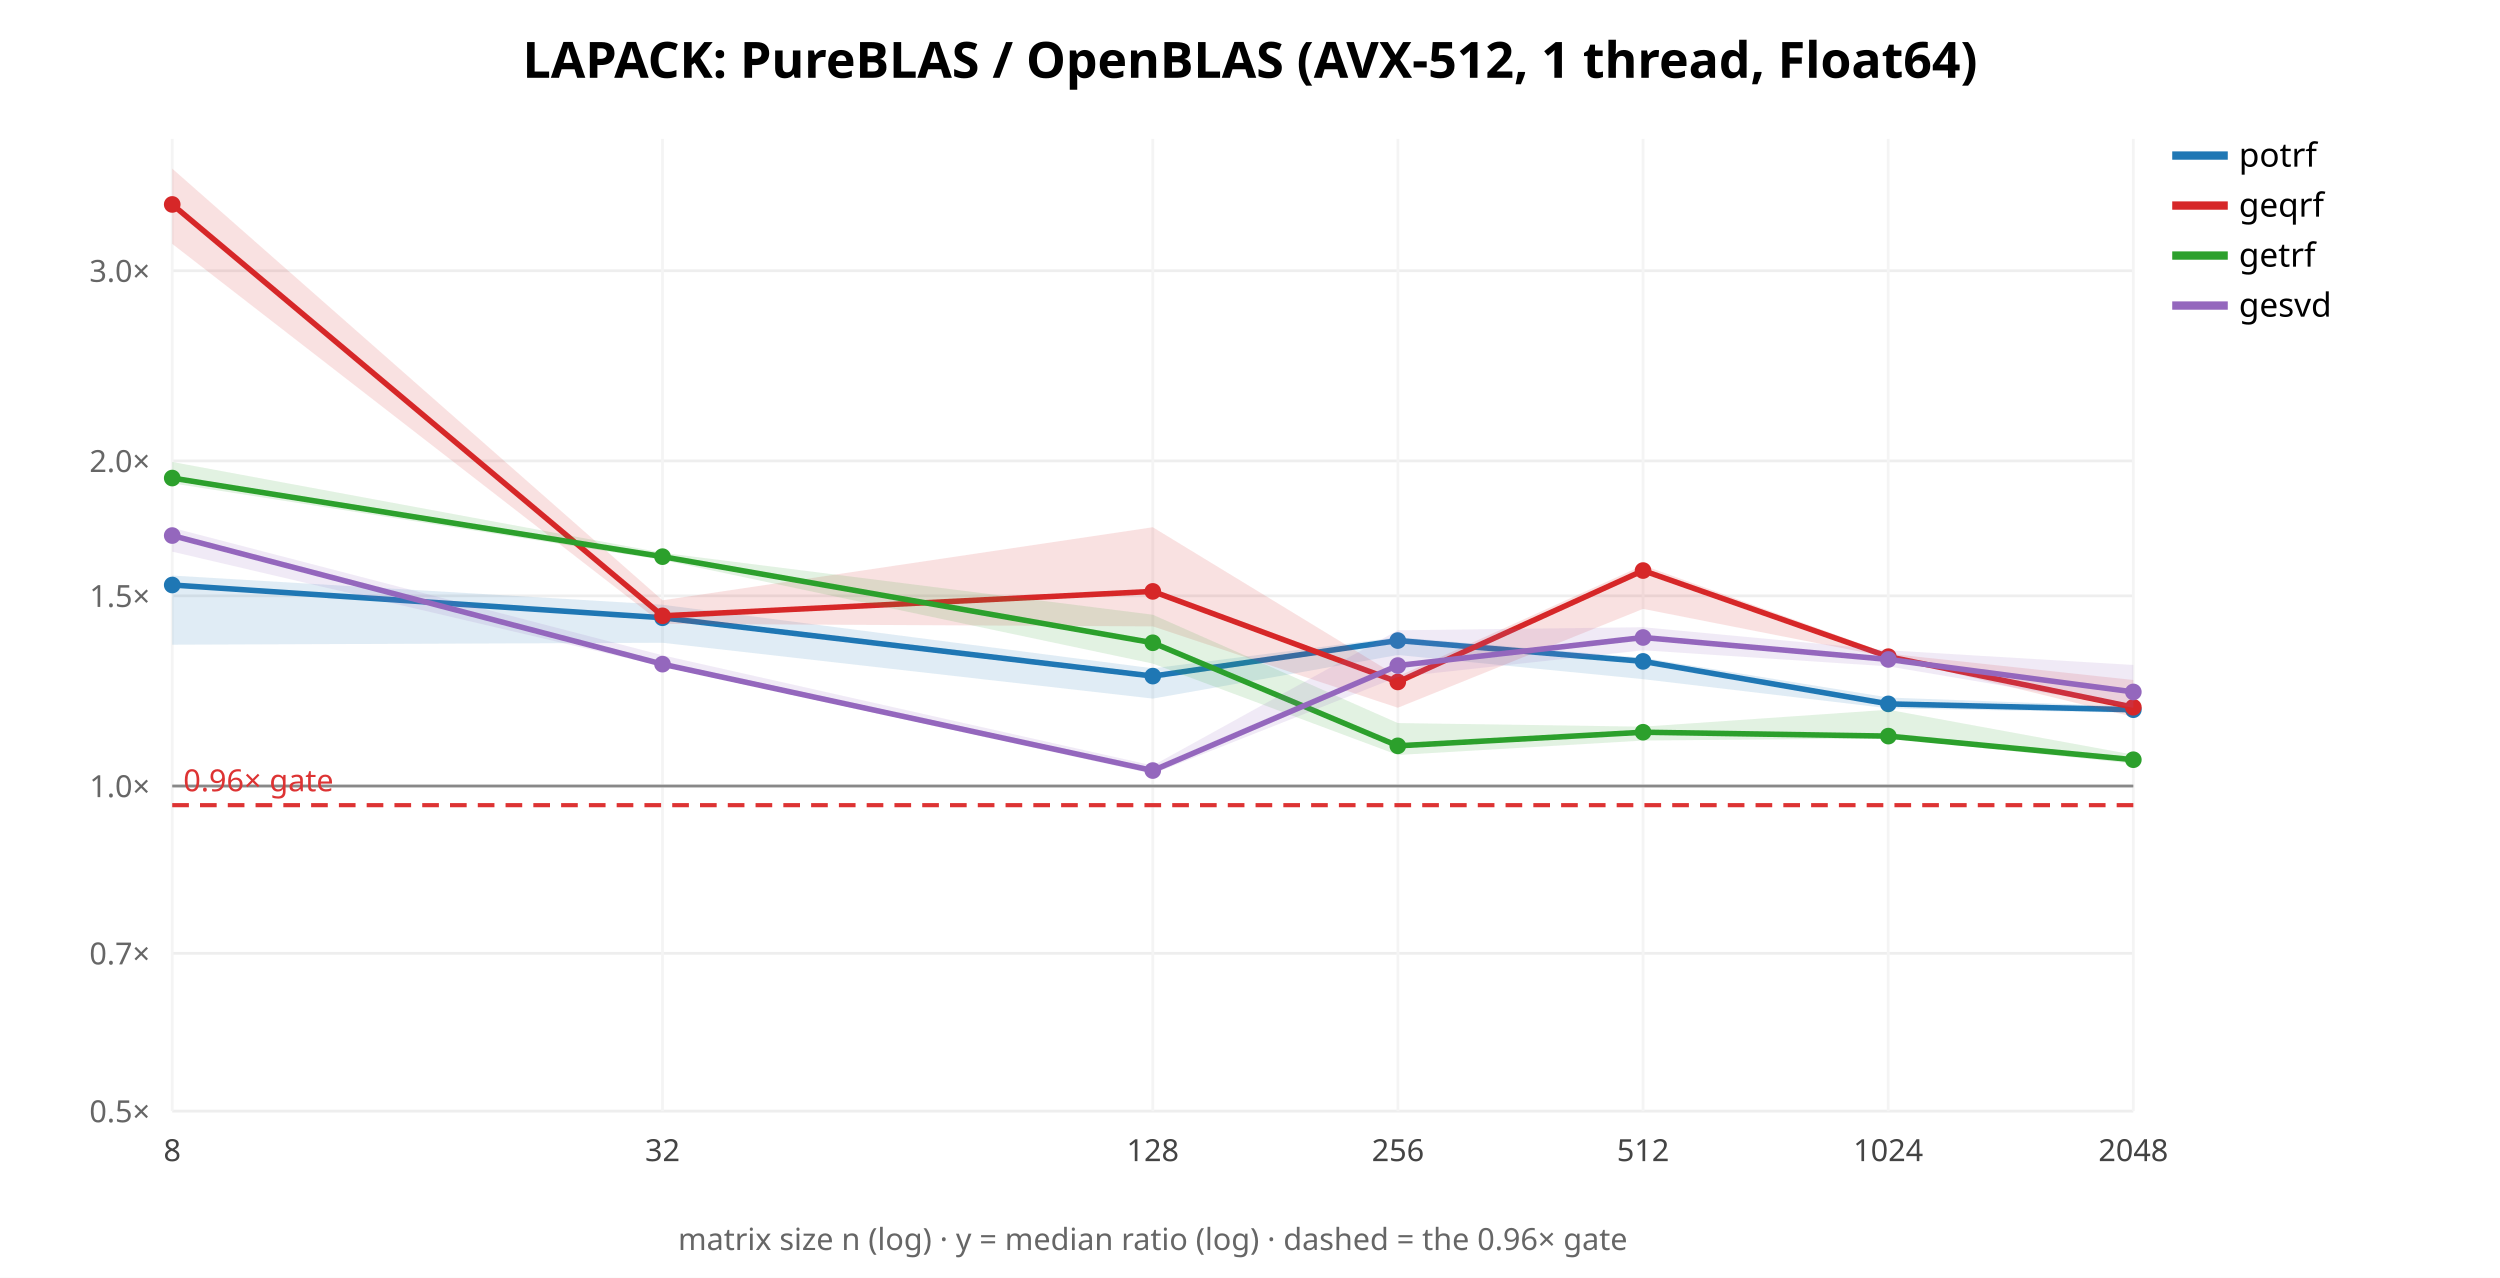
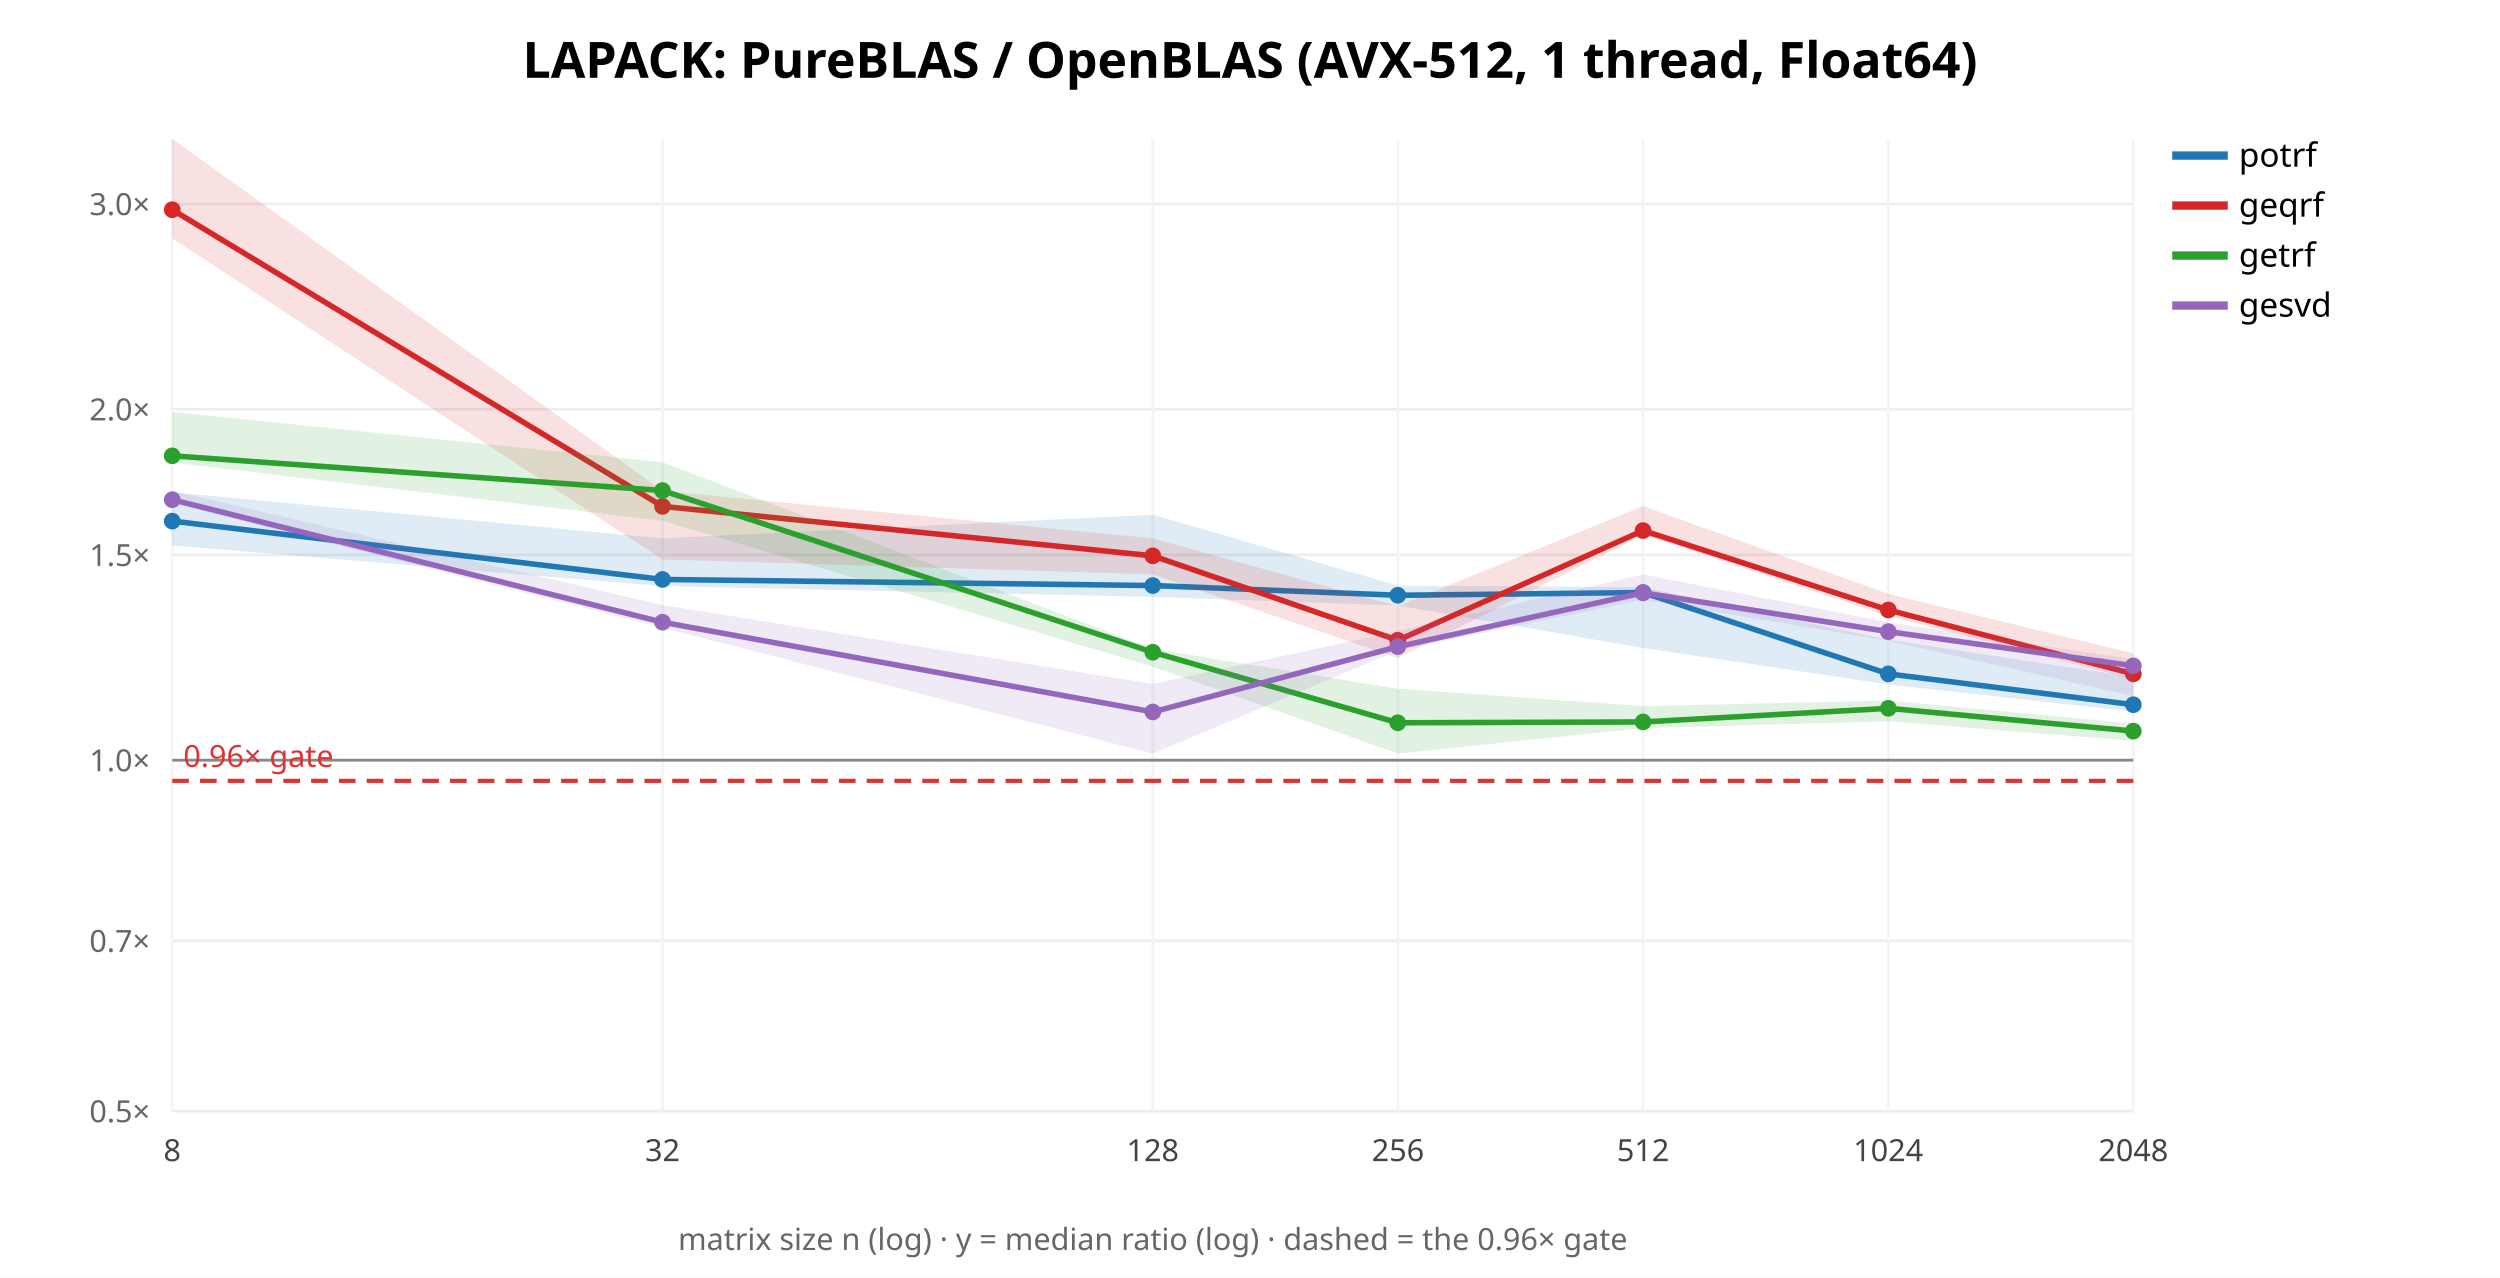
<svg xmlns="http://www.w3.org/2000/svg" width="900" height="460" font-family="sans-serif">
  <rect width="900" height="460" fill="white" />
  <text x="450.0" y="28" text-anchor="middle" font-size="18" font-weight="bold">LAPACK: PureBLAS / OpenBLAS (AVX-512, 1 thread, Float64)</text>
  <line x1="62" y1="400.0" x2="768" y2="400.0" stroke="#eee" />
  <text x="54" y="404.0" text-anchor="end" font-size="11" fill="#666">0.5×</text>
-   <line x1="62" y1="343.189" x2="768" y2="343.189" stroke="#eee" />
-   <text x="54" y="347.189" text-anchor="end" font-size="11" fill="#666">0.7×</text>
-   <line x1="62" y1="282.966" x2="768" y2="282.966" stroke="#eee" />
-   <text x="54" y="286.966" text-anchor="end" font-size="11" fill="#666">1.0×</text>
-   <line x1="62" y1="214.506" x2="768" y2="214.506" stroke="#eee" />
-   <text x="54" y="218.506" text-anchor="end" font-size="11" fill="#666">1.5×</text>
-   <line x1="62" y1="165.932" x2="768" y2="165.932" stroke="#eee" />
-   <text x="54" y="169.932" text-anchor="end" font-size="11" fill="#666">2.0×</text>
-   <line x1="62" y1="97.472" x2="768" y2="97.472" stroke="#eee" />
-   <text x="54" y="101.472" text-anchor="end" font-size="11" fill="#666">3.0×</text>
+   <line x1="62" y1="338.674" x2="768" y2="338.674" stroke="#eee" />
+   <text x="54" y="342.674" text-anchor="end" font-size="11" fill="#666">0.7×</text>
+   <line x1="62" y1="273.666" x2="768" y2="273.666" stroke="#eee" />
+   <text x="54" y="277.666" text-anchor="end" font-size="11" fill="#666">1.0×</text>
+   <line x1="62" y1="199.765" x2="768" y2="199.765" stroke="#eee" />
+   <text x="54" y="203.765" text-anchor="end" font-size="11" fill="#666">1.5×</text>
+   <line x1="62" y1="147.332" x2="768" y2="147.332" stroke="#eee" />
+   <text x="54" y="151.332" text-anchor="end" font-size="11" fill="#666">2.0×</text>
+   <line x1="62" y1="73.431" x2="768" y2="73.431" stroke="#eee" />
+   <text x="54" y="77.431" text-anchor="end" font-size="11" fill="#666">3.0×</text>
  <line x1="62.0" y1="50" x2="62.0" y2="400" stroke="#f4f4f4" />
  <text x="62.0" y="418" text-anchor="middle" font-size="11" fill="#444">8</text>
  <line x1="238.5" y1="50" x2="238.5" y2="400" stroke="#f4f4f4" />
  <text x="238.5" y="418" text-anchor="middle" font-size="11" fill="#444">32</text>
  <line x1="415.0" y1="50" x2="415.0" y2="400" stroke="#f4f4f4" />
  <text x="415.0" y="418" text-anchor="middle" font-size="11" fill="#444">128</text>
  <line x1="503.25" y1="50" x2="503.25" y2="400" stroke="#f4f4f4" />
  <text x="503.25" y="418" text-anchor="middle" font-size="11" fill="#444">256</text>
  <line x1="591.5" y1="50" x2="591.5" y2="400" stroke="#f4f4f4" />
  <text x="591.5" y="418" text-anchor="middle" font-size="11" fill="#444">512</text>
  <line x1="679.75" y1="50" x2="679.75" y2="400" stroke="#f4f4f4" />
  <text x="679.75" y="418" text-anchor="middle" font-size="11" fill="#444">1024</text>
  <line x1="768.0" y1="50" x2="768.0" y2="400" stroke="#f4f4f4" />
  <text x="768.0" y="418" text-anchor="middle" font-size="11" fill="#444">2048</text>
-   <line x1="62" y1="282.966" x2="768" y2="282.966" stroke="#888" />
-   <line x1="62" y1="289.859" x2="768" y2="289.859" stroke="#d33" stroke-width="1.5" stroke-dasharray="6 4" />
-   <text x="66" y="284.859" font-size="11" fill="#d33">0.96× gate</text>
-   <polygon points="62.0,207.2 238.5,217.7 415.0,240.6 503.2,229.4 591.5,236.8 679.8,251.1 768.0,254.4 768.0,256.6 679.8,255.0 591.5,244.5 503.2,235.8 415.0,251.5 238.5,231.4 62.0,232.1" fill="#1f77b4" opacity="0.14" stroke="none" />
-   <polyline points="62.0,210.6 238.5,222.4 415.0,243.4 503.2,230.6 591.5,238.1 679.8,253.4 768.0,255.5" fill="none" stroke="#1f77b4" stroke-width="2" />
-   <circle cx="62.0" cy="210.6" r="3" fill="#1f77b4" />
-   <circle cx="238.5" cy="222.4" r="3" fill="#1f77b4" />
-   <circle cx="415.0" cy="243.4" r="3" fill="#1f77b4" />
-   <circle cx="503.2" cy="230.6" r="3" fill="#1f77b4" />
-   <circle cx="591.5" cy="238.1" r="3" fill="#1f77b4" />
-   <circle cx="679.8" cy="253.4" r="3" fill="#1f77b4" />
-   <circle cx="768.0" cy="255.5" r="3" fill="#1f77b4" />
+   <line x1="62" y1="273.666" x2="768" y2="273.666" stroke="#888" />
+   <line x1="62" y1="281.106" x2="768" y2="281.106" stroke="#d33" stroke-width="1.5" stroke-dasharray="6 4" />
+   <text x="66" y="276.106" font-size="11" fill="#d33">0.96× gate</text>
+   <polygon points="62.0,177.2 238.5,193.8 415.0,185.3 503.2,210.8 591.5,211.4 679.8,230.3 768.0,243.8 768.0,256.2 679.8,246.4 591.5,233.3 503.2,218.0 415.0,214.9 238.5,211.0 62.0,196.4" fill="#1f77b4" opacity="0.14" stroke="none" />
+   <polyline points="62.0,187.6 238.5,208.6 415.0,210.8 503.2,214.3 591.5,213.3 679.8,242.6 768.0,253.7" fill="none" stroke="#1f77b4" stroke-width="2" />
+   <circle cx="62.0" cy="187.6" r="3" fill="#1f77b4" />
+   <circle cx="238.5" cy="208.6" r="3" fill="#1f77b4" />
+   <circle cx="415.0" cy="210.8" r="3" fill="#1f77b4" />
+   <circle cx="503.2" cy="214.3" r="3" fill="#1f77b4" />
+   <circle cx="591.5" cy="213.3" r="3" fill="#1f77b4" />
+   <circle cx="679.8" cy="242.6" r="3" fill="#1f77b4" />
+   <circle cx="768.0" cy="253.7" r="3" fill="#1f77b4" />
  <line x1="782" y1="56" x2="802" y2="56" stroke="#1f77b4" stroke-width="3" />
  <text x="806" y="60" font-size="12">potrf</text>
-   <polygon points="62.0,60.7 238.5,216.1 415.0,189.8 503.2,243.5 591.5,203.5 679.8,235.3 768.0,244.8 768.0,258.1 679.8,236.6 591.5,219.2 503.2,254.8 415.0,225.5 238.5,224.6 62.0,87.8" fill="#d62728" opacity="0.14" stroke="none" />
-   <polyline points="62.0,73.6 238.5,221.7 415.0,212.9 503.2,245.5 591.5,205.4 679.8,236.4 768.0,254.6" fill="none" stroke="#d62728" stroke-width="2" />
-   <circle cx="62.0" cy="73.6" r="3" fill="#d62728" />
-   <circle cx="238.5" cy="221.7" r="3" fill="#d62728" />
-   <circle cx="415.0" cy="212.9" r="3" fill="#d62728" />
-   <circle cx="503.2" cy="245.5" r="3" fill="#d62728" />
-   <circle cx="591.5" cy="205.4" r="3" fill="#d62728" />
-   <circle cx="679.8" cy="236.4" r="3" fill="#d62728" />
-   <circle cx="768.0" cy="254.6" r="3" fill="#d62728" />
+   <polygon points="62.0,50.0 238.5,176.7 415.0,193.8 503.2,218.2 591.5,182.2 679.8,213.8 768.0,235.2 768.0,244.5 679.8,221.8 591.5,192.5 503.2,236.9 415.0,206.8 238.5,201.4 62.0,85.8" fill="#d62728" opacity="0.14" stroke="none" />
+   <polyline points="62.0,75.5 238.5,182.3 415.0,200.1 503.2,230.5 591.5,191.0 679.8,219.6 768.0,242.6" fill="none" stroke="#d62728" stroke-width="2" />
+   <circle cx="62.0" cy="75.5" r="3" fill="#d62728" />
+   <circle cx="238.5" cy="182.3" r="3" fill="#d62728" />
+   <circle cx="415.0" cy="200.1" r="3" fill="#d62728" />
+   <circle cx="503.2" cy="230.5" r="3" fill="#d62728" />
+   <circle cx="591.5" cy="191.0" r="3" fill="#d62728" />
+   <circle cx="679.8" cy="219.6" r="3" fill="#d62728" />
+   <circle cx="768.0" cy="242.6" r="3" fill="#d62728" />
  <line x1="782" y1="74" x2="802" y2="74" stroke="#d62728" stroke-width="3" />
  <text x="806" y="78" font-size="12">geqrf</text>
-   <polygon points="62.0,166.3 238.5,199.0 415.0,221.3 503.2,260.3 591.5,261.6 679.8,255.5 768.0,271.7 768.0,274.9 679.8,265.8 591.5,266.6 503.2,271.8 415.0,238.9 238.5,201.6 62.0,174.0" fill="#2ca02c" opacity="0.14" stroke="none" />
-   <polyline points="62.0,172.1 238.5,200.4 415.0,231.4 503.2,268.5 591.5,263.6 679.8,265.0 768.0,273.5" fill="none" stroke="#2ca02c" stroke-width="2" />
-   <circle cx="62.0" cy="172.1" r="3" fill="#2ca02c" />
-   <circle cx="238.5" cy="200.4" r="3" fill="#2ca02c" />
-   <circle cx="415.0" cy="231.4" r="3" fill="#2ca02c" />
-   <circle cx="503.2" cy="268.5" r="3" fill="#2ca02c" />
-   <circle cx="591.5" cy="263.6" r="3" fill="#2ca02c" />
-   <circle cx="679.8" cy="265.0" r="3" fill="#2ca02c" />
-   <circle cx="768.0" cy="273.5" r="3" fill="#2ca02c" />
+   <polygon points="62.0,148.3 238.5,166.4 415.0,233.6 503.2,247.9 591.5,254.2 679.8,252.2 768.0,260.5 768.0,266.7 679.8,259.7 591.5,262.1 503.2,271.3 415.0,240.0 238.5,187.5 62.0,166.5" fill="#2ca02c" opacity="0.14" stroke="none" />
+   <polyline points="62.0,164.1 238.5,176.6 415.0,234.8 503.2,260.2 591.5,259.9 679.8,255.0 768.0,263.2" fill="none" stroke="#2ca02c" stroke-width="2" />
+   <circle cx="62.0" cy="164.1" r="3" fill="#2ca02c" />
+   <circle cx="238.5" cy="176.6" r="3" fill="#2ca02c" />
+   <circle cx="415.0" cy="234.8" r="3" fill="#2ca02c" />
+   <circle cx="503.2" cy="260.2" r="3" fill="#2ca02c" />
+   <circle cx="591.5" cy="259.9" r="3" fill="#2ca02c" />
+   <circle cx="679.8" cy="255.0" r="3" fill="#2ca02c" />
+   <circle cx="768.0" cy="263.2" r="3" fill="#2ca02c" />
  <line x1="782" y1="92" x2="802" y2="92" stroke="#2ca02c" stroke-width="3" />
  <text x="806" y="96" font-size="12">getrf</text>
-   <polygon points="62.0,190.0 238.5,235.9 415.0,275.6 503.2,226.9 591.5,225.8 679.8,234.1 768.0,239.4 768.0,254.8 679.8,239.9 591.5,234.1 503.2,243.7 415.0,278.6 238.5,239.9 62.0,198.6" fill="#9467bd" opacity="0.14" stroke="none" />
-   <polyline points="62.0,192.8 238.5,239.1 415.0,277.4 503.2,239.6 591.5,229.5 679.8,237.4 768.0,249.1" fill="none" stroke="#9467bd" stroke-width="2" />
-   <circle cx="62.0" cy="192.8" r="3" fill="#9467bd" />
-   <circle cx="238.5" cy="239.1" r="3" fill="#9467bd" />
-   <circle cx="415.0" cy="277.4" r="3" fill="#9467bd" />
-   <circle cx="503.2" cy="239.6" r="3" fill="#9467bd" />
-   <circle cx="591.5" cy="229.5" r="3" fill="#9467bd" />
-   <circle cx="679.8" cy="237.4" r="3" fill="#9467bd" />
-   <circle cx="768.0" cy="249.1" r="3" fill="#9467bd" />
+   <polygon points="62.0,176.7 238.5,217.8 415.0,246.2 503.2,227.2 591.5,206.8 679.8,224.0 768.0,237.4 768.0,250.6 679.8,230.7 591.5,215.9 503.2,234.2 415.0,271.3 238.5,226.0 62.0,181.1" fill="#9467bd" opacity="0.14" stroke="none" />
+   <polyline points="62.0,179.9 238.5,224.0 415.0,256.3 503.2,232.8 591.5,213.4 679.8,227.4 768.0,239.7" fill="none" stroke="#9467bd" stroke-width="2" />
+   <circle cx="62.0" cy="179.9" r="3" fill="#9467bd" />
+   <circle cx="238.5" cy="224.0" r="3" fill="#9467bd" />
+   <circle cx="415.0" cy="256.3" r="3" fill="#9467bd" />
+   <circle cx="503.2" cy="232.8" r="3" fill="#9467bd" />
+   <circle cx="591.5" cy="213.4" r="3" fill="#9467bd" />
+   <circle cx="679.8" cy="227.4" r="3" fill="#9467bd" />
+   <circle cx="768.0" cy="239.7" r="3" fill="#9467bd" />
  <line x1="782" y1="110" x2="802" y2="110" stroke="#9467bd" stroke-width="3" />
  <text x="806" y="114" font-size="12">gesvd</text>
  <text x="415.0" y="450" text-anchor="middle" font-size="11" fill="#666">matrix size n (log) · y = median ratio (log) · dashed = the 0.96× gate</text>
</svg>
